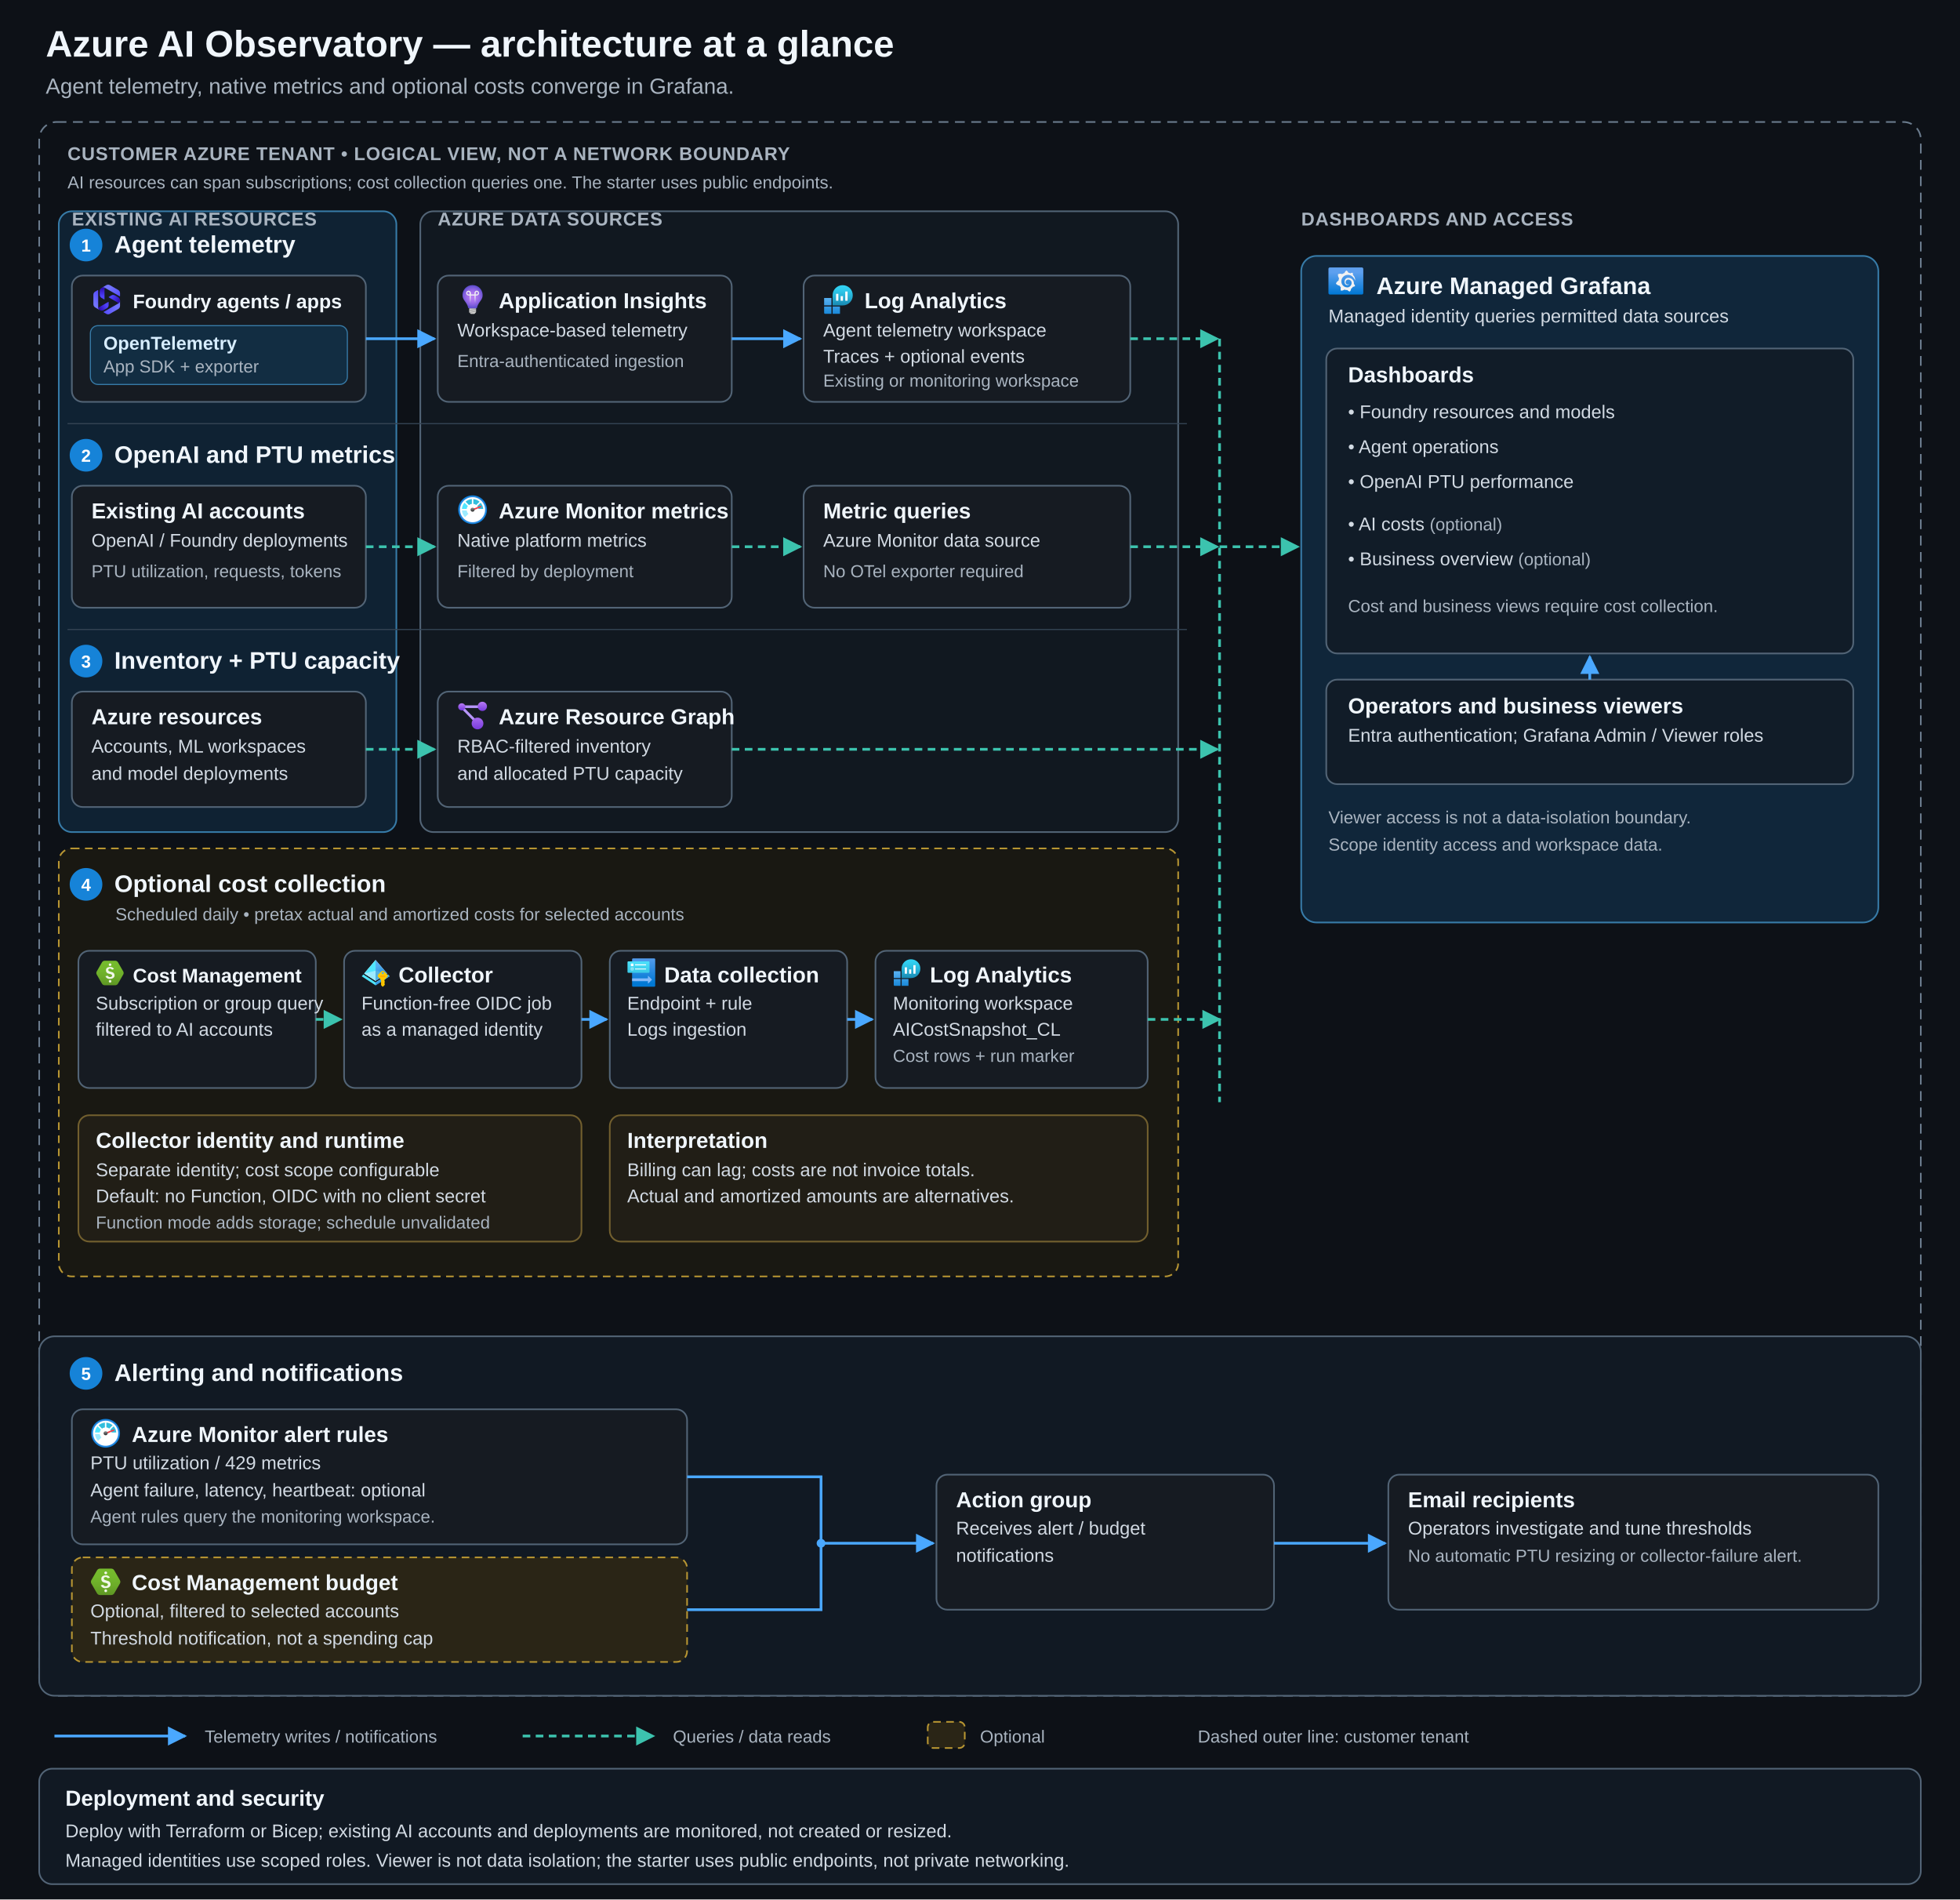
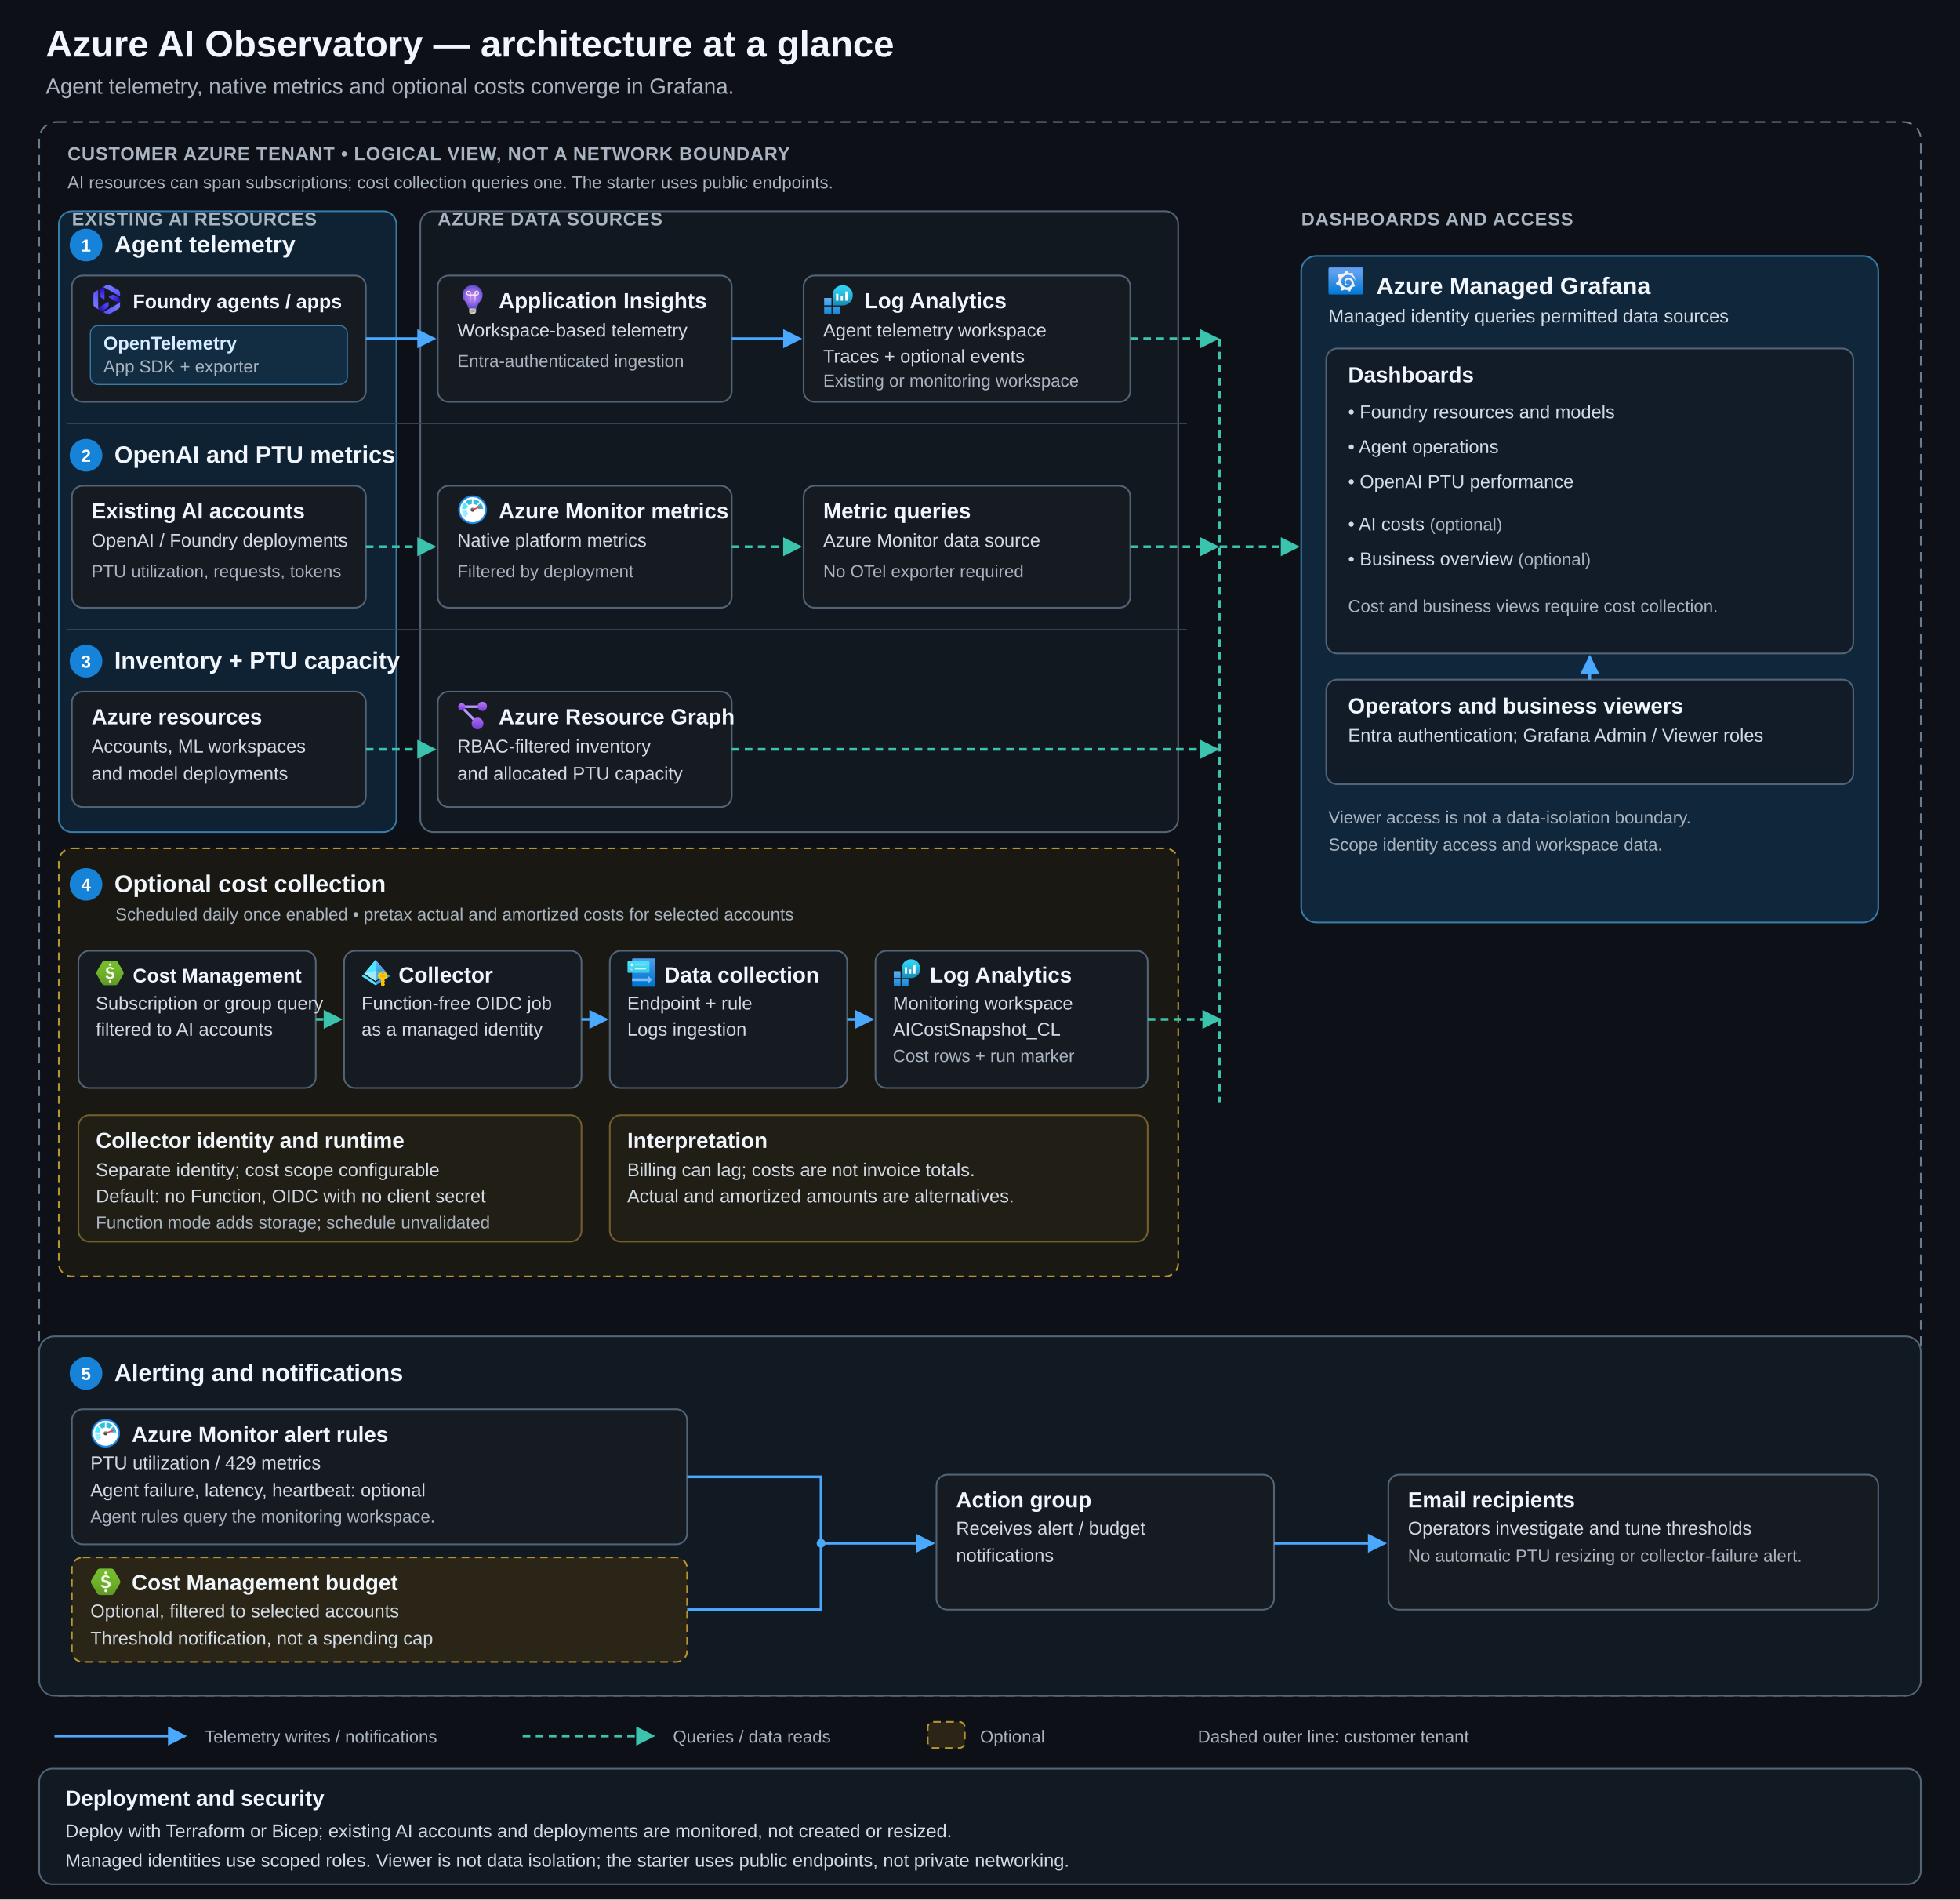
<svg xmlns="http://www.w3.org/2000/svg" width="1800" height="1744" viewBox="0 0 1800 1744" role="img" aria-labelledby="title description" style="max-width:100%;height:auto">
  <defs>
    <marker id="arrow" viewBox="0 0 10 10" refX="9" refY="5" markerWidth="7" markerHeight="7" orient="auto">
      <path d="M0 0L10 5L0 10z" fill="#4aa8ff" />
    </marker>
    <marker id="arrow-teal" viewBox="0 0 10 10" refX="9" refY="5" markerWidth="7" markerHeight="7" orient="auto">
      <path d="M0 0L10 5L0 10z" fill="#3cc3ae" />
    </marker>
    <style>
      text { font-family: "Segoe UI", Arial, sans-serif; fill: #f0f6fc; }
      .title { font-size: 34px; font-weight: 600; }
      .subtitle { font-size: 20px; fill: #a9b4c0; }
      .section { font-size: 22px; font-weight: 600; }
      .section-small { font-size: 17px; font-weight: 700; fill: #a9b4c0; letter-spacing: 0.6px; }
      .name { font-size: 20px; font-weight: 600; }
      .body { font-size: 17px; fill: #d2dae3; }
      .small { font-size: 16px; fill: #a9b4c0; }
      .label { font-size: 15px; font-weight: 600; fill: #a9b4c0; }
      .num { font-size: 16px; font-weight: 700; fill: #fff; text-anchor: middle; }
      .box { fill: #161b22; stroke: #526476; stroke-width: 1.5; }
      .source-group { fill: #0f2233; stroke: #377ba8; stroke-width: 1.5; }
      .data-group { fill: #111820; stroke: #526476; stroke-width: 1.5; }
      .optional { fill: #2a2516; stroke: #b79532; stroke-width: 1.5; stroke-dasharray: 7 5; }
      .flow { fill: none; stroke: #4aa8ff; stroke-width: 2.5; marker-end: url(#arrow); }
      .data { fill: none; stroke: #3cc3ae; stroke-width: 2.5; stroke-dasharray: 7 5; marker-end: url(#arrow-teal); }
      .bus { fill: none; stroke: #3cc3ae; stroke-width: 2.5; stroke-dasharray: 7 5; }
      .divider { stroke: #344454; stroke-width: 1; }
    </style>
  </defs>
  <rect width="1800" height="1744" fill="#0d1117" />
  <text x="42" y="52" class="title">Azure AI Observatory — architecture at a glance</text>
  <text x="42" y="86" class="subtitle">Agent telemetry, native metrics and optional costs converge in Grafana.</text>
  <rect x="36" y="112" width="1728" height="1445" rx="16" fill="#0d1117" stroke="#6b7c8e" stroke-width="1.5" stroke-dasharray="9 6" />
  <text x="62" y="147" class="section-small">CUSTOMER AZURE TENANT • LOGICAL VIEW, NOT A NETWORK BOUNDARY</text>
  <text x="62" y="173" class="small">AI resources can span subscriptions; cost collection queries one. The starter uses public endpoints.</text>
  <rect x="54" y="194" width="310" height="570" rx="12" class="source-group" />
  <rect x="386" y="194" width="696" height="570" rx="12" class="data-group" />
  <text x="66" y="207" class="section-small">EXISTING AI RESOURCES</text>
  <text x="402" y="207" class="section-small">AZURE DATA SOURCES</text>
  <text x="1195" y="207" class="section-small">DASHBOARDS AND ACCESS</text>
  <circle cx="79" cy="225" r="15" fill="#1683d8" />
  <text x="79" y="231" class="num">1</text>
  <text x="105" y="232" class="section">Agent telemetry</text>
  <rect x="66" y="253" width="270" height="116" rx="10" class="box" />
  <svg id="azure-icon-1-uuid-f9dbb74c-bb65-44f5-a0f2-185541c8f2e3" viewBox="0 0 18 18" x="84" y="261" width="28" height="28" aria-hidden="true">
    <defs>
      <linearGradient id="azure-icon-1-uuid-c41a1b5d-c3ee-4413-bef2-f5a072ba936e" x1="7.28" y1="272.84" x2=".39" y2="267.87" gradientTransform="translate(0 280) scale(1 -1)" gradientUnits="userSpaceOnUse">
        <stop offset="0" stop-color="#4f42fd" />
        <stop offset=".8" stop-color="#7274ff" />
      </linearGradient>
      <linearGradient id="azure-icon-1-uuid-7a8397bb-f82e-4b4e-8fb1-c49dc20eae52" x1="10.19" y1="268.41" x2="4.38" y2="265.16" gradientTransform="translate(0 280) scale(1 -1)" gradientUnits="userSpaceOnUse">
        <stop offset=".25" stop-color="#4f42fd" />
        <stop offset="1" stop-color="#2c08ac" />
      </linearGradient>
      <linearGradient id="azure-icon-1-uuid-364cb38b-25e6-4d45-a5f3-7f7567cf1947" x1="17.43" y1="267.02" x2="5.08" y2="264.98" gradientTransform="translate(0 280) scale(1 -1)" gradientUnits="userSpaceOnUse">
        <stop offset=".2" stop-color="#7274ff" />
        <stop offset="1" stop-color="#4f42fd" />
      </linearGradient>
      <linearGradient id="azure-icon-1-uuid-fb32e334-867d-4ede-bed1-56aecae762cb" x1="10.15" y1="273.41" x2="16.87" y2="269.71" gradientTransform="translate(0 280) scale(1 -1)" gradientUnits="userSpaceOnUse">
        <stop offset=".25" stop-color="#4f42fd" />
        <stop offset="1" stop-color="#2c08ac" />
      </linearGradient>
      <linearGradient id="azure-icon-1-uuid-257bedeb-cb4e-48ec-978d-667d943d4887" x1="17.68" y1="270.57" x2="8.68" y2="279.43" gradientTransform="translate(0 280) scale(1 -1)" gradientUnits="userSpaceOnUse">
        <stop offset="0" stop-color="#4f42fd" />
        <stop offset=".8" stop-color="#7274ff" />
      </linearGradient>
      <linearGradient id="azure-icon-1-uuid-d24b3f2b-55bd-4731-8d82-2ccb3a949da7" x1="6.64" y1="271.02" x2="6.64" y2="278.12" gradientTransform="translate(0 280) scale(1 -1)" gradientUnits="userSpaceOnUse">
        <stop offset=".25" stop-color="#4f42fd" />
        <stop offset="1" stop-color="#2c08ac" />
      </linearGradient>
    </defs>
    <path d="M5.02,15.31l-2.82-1.63c-.66-.38-1.06-1.08-1.06-1.83v-5.69c0-.76.4-1.46,1.06-1.83l1.53-.88c.1-.06.24.01.24.14v9.91c0,.37.1.73.28,1.04.18.32.45.59.78.78h0Z" fill="url(#azure-icon-1-uuid-c41a1b5d-c3ee-4413-bef2-f5a072ba936e)" />
    <path d="M10.14,10.59v1.76c0,.76-.4,1.46-1.06,1.83l-1.94,1.12c-.65.38-1.46.38-2.12,0-.33-.19-.59-.46-.78-.78-.18-.31-.28-.67-.28-1.04v-.42c0,.36.39.59.71.4l5.23-3.02c.1-.06.24.01.24.14Z" fill="url(#azure-icon-1-uuid-7a8397bb-f82e-4b4e-8fb1-c49dc20eae52)" />
    <path d="M16.86,9.53v3.26c0,.76-.4,1.46-1.06,1.83l-4.93,2.84c-.65.38-1.46.38-2.12,0l-1.53-.88c-.1-.06-.1-.21,0-.27l8.59-4.96c.32-.19.58-.45.76-.77.18-.32.28-.68.28-1.06Z" fill="url(#azure-icon-1-uuid-364cb38b-25e6-4d45-a5f3-7f7567cf1947)" />
    <path d="M10.22,7.46l1.53-.88c.65-.38,1.46-.38,2.12,0l1.94,1.12c.65.38,1.06,1.08,1.06,1.83,0,.38-.1.74-.28,1.06-.18.31-.44.58-.76.77l-.36.21c.31-.18.31-.63,0-.81l-5.23-3.02c-.1-.06-.1-.21,0-.27Z" fill="url(#azure-icon-1-uuid-fb32e334-867d-4ede-bed1-56aecae762cb)" />
    <path d="M5.94,2.16l2.82-1.63c.66-.38,1.46-.38,2.12,0l4.93,2.84c.65.38,1.06,1.08,1.06,1.83v1.76c0,.12-.13.2-.24.14L8.04,2.16c-.32-.18-.68-.28-1.05-.28-.37,0-.73.09-1.06.28h0Z" fill="url(#azure-icon-1-uuid-257bedeb-cb4e-48ec-978d-667d943d4887)" />
    <path d="M7.47,8.95l-1.53-.88c-.66-.38-1.06-1.08-1.06-1.83v-2.24c0-.76.4-1.46,1.06-1.83.33-.19.69-.28,1.06-.28s.72.09,1.04.28l.36.21c-.31-.18-.7.05-.7.41v6.04c0,.12-.13.2-.24.14h0Z" fill="url(#azure-icon-1-uuid-d24b3f2b-55bd-4731-8d82-2ccb3a949da7)" />
  </svg>
  <text x="122" y="283" class="name" style="font-size:18px">Foundry agents / apps</text>
  <rect x="83" y="299" width="236" height="54" rx="7" fill="#122d42" stroke="#377ba8" />
  <text x="95" y="321" class="body" style="font-weight:600;fill:#d7edff">OpenTelemetry</text>
  <text x="95" y="342" class="small">App SDK + exporter</text>
  <rect x="402" y="253" width="270" height="116" rx="10" class="box" />
  <svg id="azure-icon-2-b6f6d99e-f330-481d-836f-ea58cc42217f" viewBox="0 0 18 18" x="420" y="261" width="28" height="28" aria-hidden="true">
    <defs>
      <radialGradient id="azure-icon-2-a7a1c431-6c6d-4a8f-9a69-8da437e5b0c5" cx="9" cy="7.35" r="6.42" gradientUnits="userSpaceOnUse">
        <stop offset="0" stop-color="#b77af4" />
        <stop offset="0.21" stop-color="#b378f2" />
        <stop offset="0.43" stop-color="#a672ed" />
        <stop offset="0.65" stop-color="#9267e4" />
        <stop offset="0.88" stop-color="#7559d8" />
        <stop offset="1" stop-color="#624fd0" />
      </radialGradient>
      <linearGradient id="azure-icon-2-ec0c4f0d-5c8e-4882-96a1-89d61808eb49" x1="9.02" y1="3.91" x2="9.08" y2="11.49" gradientUnits="userSpaceOnUse">
        <stop offset="0" stop-color="#f2f2f2" />
        <stop offset="0.23" stop-color="#f1f1f2" stop-opacity="0.99" />
        <stop offset="0.37" stop-color="#ededf1" stop-opacity="0.95" />
        <stop offset="0.48" stop-color="#e7e5f0" stop-opacity="0.89" />
        <stop offset="0.58" stop-color="#dedbee" stop-opacity="0.81" />
        <stop offset="0.67" stop-color="#d3ceeb" stop-opacity="0.7" />
        <stop offset="0.76" stop-color="#c4bee8" stop-opacity="0.57" />
        <stop offset="0.84" stop-color="#b4abe5" stop-opacity="0.41" />
        <stop offset="0.92" stop-color="#a095e1" stop-opacity="0.22" />
        <stop offset="0.99" stop-color="#8b7ddc" stop-opacity="0.02" />
        <stop offset="1" stop-color="#897bdc" stop-opacity="0" />
      </linearGradient>
    </defs>
    <path d="M10.23,17.39l.81-.87V14.2H7v2.32l.81.87A.32.32,0,0,0,8,17.5h2A.32.32,0,0,0,10.23,17.39Z" fill="#cecece" />
    <path d="M9,.5A5.89,5.89,0,0,0,3.09,7.07c.27,2.47,2.62,3.62,3.29,6.75a.49.49,0,0,0,.47.38h4.3a.49.49,0,0,0,.47-.38c.67-3.13,3-4.28,3.29-6.75A5.89,5.89,0,0,0,9,.5ZM7,14.2" fill="url(#azure-icon-2-a7a1c431-6c6d-4a8f-9a69-8da437e5b0c5)" />
    <path d="M11.46,3.79a1.4,1.4,0,0,0-1.35,1.44V6H8V5.23A1.41,1.41,0,0,0,6.59,3.79,1.4,1.4,0,0,0,5.24,5.23,1.41,1.41,0,0,0,6.59,6.68h.64v6a.36.36,0,0,0,.72,0v-6h2.16v6a.36.36,0,1,0,.72,0v-6h.63a1.4,1.4,0,0,0,1.35-1.45A1.4,1.4,0,0,0,11.46,3.79ZM7.23,6H6.55a.74.74,0,0,1-.68-.77.74.74,0,0,1,.68-.77.74.74,0,0,1,.68.77Zm4.28,0h-.68V5.19a.68.68,0,1,1,1.35,0A.73.73,0,0,1,11.51,6Z" fill="url(#azure-icon-2-ec0c4f0d-5c8e-4882-96a1-89d61808eb49)" />
    <polygon points="6.96 15.8 11.04 15.01 11.04 14.56 6.96 15.36 6.96 15.8" fill="#999" />
    <polygon points="11.04 16.11 11.04 15.67 6.96 16.48 6.96 16.52 7.27 16.86 11.04 16.11" fill="#999" />
  </svg>
  <text x="458" y="283" class="name">Application Insights</text>
  <text x="420" y="309" class="body">Workspace-based telemetry</text>
  <text x="420" y="337" class="small">Entra-authenticated ingestion</text>
  <rect x="738" y="253" width="300" height="116" rx="10" class="box" />
  <svg id="azure-icon-3-b388e944-5509-49c9-84d7-f38bffa995b2" viewBox="0 0 18 18" x="756" y="261" width="28" height="28" aria-hidden="true">
    <defs>
      <linearGradient id="azure-icon-3-a997e203-1d7d-4cb9-b131-5dc44e029b46" x1="5.23" y1="17.45" x2="5.23" y2="8.09" gradientUnits="userSpaceOnUse">
        <stop offset="0" stop-color="#1988d9" />
        <stop offset="0.9" stop-color="#54aef0" />
      </linearGradient>
      <linearGradient id="azure-icon-3-e122e9d8-aee5-4f1a-a60e-b1eae355daa5" x1="11.5" y1="12.45" x2="11.5" y2="0.55" gradientUnits="userSpaceOnUse">
        <stop offset="0" stop-color="#198ab3" />
        <stop offset="0.01" stop-color="#198bb4" />
        <stop offset="0.44" stop-color="#27b2d7" />
        <stop offset="0.79" stop-color="#2fcbed" />
        <stop offset="1" stop-color="#32d4f5" />
      </linearGradient>
    </defs>
    <path d="M5.59,13.13H9.91v4.32H5.59ZM1.15,17.45H4.87V13.13H.55v3.72A.6.6,0,0,0,1.15,17.45Zm-.6-5H4.87V8.09H.55Z" fill="url(#azure-icon-3-a997e203-1d7d-4cb9-b131-5dc44e029b46)" />
    <path d="M11.5.55a5.89,5.89,0,0,1,5.95,6,5.89,5.89,0,0,1-5.95,5.95H5.55V6.5A5.89,5.89,0,0,1,11.5.55Z" fill-rule="evenodd" fill="url(#azure-icon-3-e122e9d8-aee5-4f1a-a60e-b1eae355daa5)" />
    <rect x="7.59" y="5.65" width="1.36" height="4.08" fill="#fff" />
    <rect x="10.31" y="7.01" width="1.36" height="2.72" fill="#fff" />
    <rect x="13.03" y="4.29" width="1.36" height="5.44" fill="#fff" />
  </svg>
  <text x="794" y="283" class="name">Log Analytics</text>
  <text x="756" y="309" class="body">Agent telemetry workspace</text>
  <text x="756" y="333" class="body">Traces + optional events</text>
  <text x="756" y="355" class="small">Existing or monitoring workspace</text>
  <path d="M336 311H399" class="flow" />
  <path d="M672 311H735" class="flow" />
  <path d="M1038 311H1118" class="data" />
  <line x1="62" y1="389" x2="1090" y2="389" class="divider" />
  <circle cx="79" cy="418" r="15" fill="#1683d8" />
  <text x="79" y="424" class="num">2</text>
  <text x="105" y="425" class="section">OpenAI and PTU metrics</text>
  <rect x="66" y="446" width="270" height="112" rx="10" class="box" />
  <text x="84" y="476" class="name">Existing AI accounts</text>
  <text x="84" y="502" class="body">OpenAI / Foundry deployments</text>
  <text x="84" y="530" class="small">PTU utilization, requests, tokens</text>
  <rect x="402" y="446" width="270" height="112" rx="10" class="box" />
  <svg id="azure-icon-4-e4e764cd-2e73-472f-b88a-bf8bfc2c2994" viewBox="0 0 18 18" x="420" y="454" width="28" height="28" aria-hidden="true">
    <defs>
      <radialGradient id="azure-icon-4-ac8b32da-30ca-4b92-8d0f-8d2d5ef278a0" cx="5.72" cy="7.45" r="8.42" gradientTransform="translate(3.23 1.51) scale(1.01 1.01)" gradientUnits="userSpaceOnUse">
        <stop offset="0.18" stop-color="#5ea0ef" />
        <stop offset="0.56" stop-color="#5c9fee" />
        <stop offset="0.69" stop-color="#559ced" />
        <stop offset="0.78" stop-color="#4a97e9" />
        <stop offset="0.86" stop-color="#3990e4" />
        <stop offset="0.93" stop-color="#2387de" />
        <stop offset="0.99" stop-color="#087bd6" />
        <stop offset="1" stop-color="#0078d4" />
      </radialGradient>
      <radialGradient id="azure-icon-4-a9954820-cb38-4943-9842-f0a568d2b015" cx="28.18" cy="202.29" r="2.7" gradientTransform="translate(-17.77 -185.01) scale(0.95)" gradientUnits="userSpaceOnUse">
        <stop offset="0.19" stop-color="#8c8e90" />
        <stop offset="0.35" stop-color="#848688" />
        <stop offset="0.6" stop-color="#6e7071" />
        <stop offset="0.91" stop-color="#4a4b4c" />
        <stop offset="1" stop-color="#3e3f3f" />
      </radialGradient>
    </defs>
    <ellipse cx="9" cy="9" rx="8.5" ry="8.47" fill="url(#azure-icon-4-ac8b32da-30ca-4b92-8d0f-8d2d5ef278a0)" />
    <ellipse cx="9" cy="9" rx="7.4" ry="7.37" fill="#fff" />
    <path d="M2.72,9.44a6.24,6.24,0,0,0,1.82,4l2-2a3.53,3.53,0,0,1-1-2Z" fill="#9cebff" />
    <path d="M13.13,4.27A6.25,6.25,0,0,0,9.44,2.74V5.53a3.41,3.41,0,0,1,1.71.7Z" fill="#32bedd" />
    <path d="M4.87,4.27l2,2a3.41,3.41,0,0,1,1.71-.7V2.74A6.25,6.25,0,0,0,4.87,4.27Z" fill="#32bedd" />
    <path d="M11.78,6.85a3.6,3.6,0,0,1,.71,1.71h2.79a6.16,6.16,0,0,0-1.53-3.67Z" fill="#32bedd" />
    <path d="M6.22,6.85l-2-2A6.16,6.16,0,0,0,2.72,8.56H5.51A3.6,3.6,0,0,1,6.22,6.85Z" fill="#50e6ff" />
    <path d="M14.14,7a.45.45,0,0,0-.57-.25L9.45,8.41l.32.81,4.12-1.63A.44.44,0,0,0,14.14,7Z" fill="#f04049" />
    <ellipse cx="9" cy="9" rx="1.2" ry="1.2" fill="url(#azure-icon-4-a9954820-cb38-4943-9842-f0a568d2b015)" />
  </svg>
  <text x="458" y="476" class="name">Azure Monitor metrics</text>
  <text x="420" y="502" class="body">Native platform metrics</text>
  <text x="420" y="530" class="small">Filtered by deployment</text>
  <rect x="738" y="446" width="300" height="112" rx="10" class="box" />
  <text x="756" y="476" class="name">Metric queries</text>
  <text x="756" y="502" class="body">Azure Monitor data source</text>
  <text x="756" y="530" class="small">No OTel exporter required</text>
  <path d="M336 502H399" class="data" />
  <path d="M672 502H735" class="data" />
  <path d="M1038 502H1118" class="data" />
  <line x1="62" y1="578" x2="1090" y2="578" class="divider" />
  <circle cx="79" cy="607" r="15" fill="#1683d8" />
  <text x="79" y="613" class="num">3</text>
  <text x="105" y="614" class="section">Inventory + PTU capacity</text>
  <rect x="66" y="635" width="270" height="106" rx="10" class="box" />
  <text x="84" y="665" class="name">Azure resources</text>
  <text x="84" y="691" class="body">Accounts, ML workspaces</text>
  <text x="84" y="716" class="body">and model deployments</text>
  <rect x="402" y="635" width="270" height="106" rx="10" class="box" />
  <svg id="azure-icon-5-a5043521-e54b-4e71-96d7-f0f67d7a7413" viewBox="0 0 18 18" x="420" y="643" width="28" height="28" aria-hidden="true">
    <defs>
      <linearGradient id="azure-icon-5-aaf70b12-8383-43d3-8674-d08878f903d1" x1="2.63" y1="5.99" x2="2.63" y2="1.75" gradientUnits="userSpaceOnUse">
        <stop offset="0" stop-color="#773adc" />
        <stop offset="1" stop-color="#b77af4" />
      </linearGradient>
      <linearGradient id="azure-icon-5-ac810344-4e2d-4dad-99ba-9567b44e7523" x1="14.76" y1="6.31" x2="14.76" y2="0.85" gradientUnits="userSpaceOnUse">
        <stop offset="0" stop-color="#773adc" />
        <stop offset="1" stop-color="#b77af4" />
      </linearGradient>
      <linearGradient id="azure-icon-5-b4b36432-ae36-466e-9abd-a30eb14585d3" x1="11.92" y1="17.27" x2="11.92" y2="7.71" gradientUnits="userSpaceOnUse">
        <stop offset="0" stop-color="#773adc" />
        <stop offset="1" stop-color="#b77af4" />
      </linearGradient>
    </defs>
    <path d="M11.56,14.24,1.79,4.35A.77.77,0,0,1,2.34,3H14.76V4.58H4.19l8.47,8.58Z" fill="#b796f9" />
    <ellipse cx="2.63" cy="3.87" rx="2.13" ry="2.12" fill="url(#azure-icon-5-aaf70b12-8383-43d3-8674-d08878f903d1)" />
    <ellipse cx="14.76" cy="3.58" rx="2.74" ry="2.73" fill="url(#azure-icon-5-ac810344-4e2d-4dad-99ba-9567b44e7523)" />
    <ellipse cx="11.92" cy="13.69" rx="3.47" ry="3.46" fill="url(#azure-icon-5-b4b36432-ae36-466e-9abd-a30eb14585d3)" />
  </svg>
  <text x="458" y="665" class="name">Azure Resource Graph</text>
  <text x="420" y="691" class="body">RBAC-filtered inventory</text>
  <text x="420" y="716" class="body">and allocated PTU capacity</text>
  <path d="M336 688H399" class="data" />
  <path d="M672 688H1118" class="data" />
  <path d="M1120 311V1012" class="bus" />
  <path d="M1120 502H1192" class="data" />
  <rect x="1195" y="235" width="530" height="612" rx="14" fill="#10263a" stroke="#377ba8" stroke-width="1.5" />
  <svg viewBox="0 0 18 18" x="1220" y="242" width="32" height="32" aria-hidden="true">
    <defs>
      <linearGradient id="azure-icon-6-a4ccd0c3-fde6-4875-800b-333de0a25cb9" x1="9" y1="2" x2="9" y2="16" gradientUnits="userSpaceOnUse">
        <stop offset="0.18" stop-color="#5ea0ef" />
        <stop offset="1" stop-color="#0078d4" />
      </linearGradient>
    </defs>
    <g id="azure-icon-6-e0962381-da5c-47a2-ae4c-adf850116f2b">
      <g>
        <rect y="2" width="18" height="14" rx="0.76" fill="url(#azure-icon-6-a4ccd0c3-fde6-4875-800b-333de0a25cb9)" />
        <path d="M8.318,4.81s-.004.016-.009.043a3.97,3.97,0,0,0-1.213.573A2.829,2.829,0,0,0,4.934,5.5a3.092,3.092,0,0,0,.559,2.097A5.249,5.249,0,0,0,5.218,8.789a2.797,2.797,0,0,0-1.354,1.573,2.979,2.979,0,0,0,1.888,1.065l.003-.002a4.409,4.409,0,0,0,.668.903,2.348,2.348,0,0,0,.045,1.665,2.708,2.708,0,0,0,1.742-.531,4.385,4.385,0,0,0,1.587.223,1.952,1.952,0,0,0,1.262.746,2.011,2.011,0,0,0,.605-1.33h0l-.001-.027h0l-.002-.028a3.514,3.514,0,0,0,.984-1.041,1.6,1.6,0,0,0,1.103-.401,1.682,1.682,0,0,0-.572-1.065h0l-.016-.011h0l-.014-.009a2.808,2.808,0,0,0-2.852-3.153c-2.835-.103-2.531,4.888.284,3.512.173-.416-.484.024-.662-.069A1.168,1.168,0,0,1,8.834,9.58a1.47,1.47,0,0,1,2.255-1.1c1.883,1.053.537,3.992-1.429,3.827.014,0-.002,0-.002-.001a3.067,3.067,0,0,1-2.99-3.049A3.306,3.306,0,0,1,9.867,5.844C11.784,5.662,13.24,7.22,13.785,8.831a3.441,3.441,0,0,0-1.134-2.95,1.581,1.581,0,0,0-.186-1.134,1.68,1.68,0,0,0-1.094.281,4.253,4.253,0,0,0-1.095-.304A2.033,2.033,0,0,0,9.29,3.57a2.157,2.157,0,0,0-.972,1.24" fill="#f2f2f2" />
      </g>
    </g>
  </svg>
  <text x="1264" y="270" class="section">Azure Managed Grafana</text>
  <text x="1220" y="296" class="body">Managed identity queries permitted data sources</text>
  <rect x="1218" y="320" width="484" height="280" rx="10" fill="#111c28" stroke="#526476" stroke-width="1.5" />
  <text x="1238" y="351" class="name">Dashboards</text>
  <text x="1238" y="384" class="body">• Foundry resources and models</text>
  <text x="1238" y="416" class="body">• Agent operations</text>
  <text x="1238" y="448" class="body">• OpenAI PTU performance</text>
  <text x="1238" y="487" class="body">• AI costs <tspan class="small">(optional)</tspan>
  </text>
  <text x="1238" y="519" class="body">• Business overview <tspan class="small">(optional)</tspan>
  </text>
  <text x="1238" y="562" class="small">Cost and business views require cost collection.</text>
  <rect x="1218" y="624" width="484" height="96" rx="10" fill="#111c28" stroke="#526476" stroke-width="1.5" />
  <path d="M1460 624V603" class="flow" />
  <text x="1238" y="655" class="name">Operators and business viewers</text>
  <text x="1238" y="681" class="body">Entra authentication; Grafana Admin / Viewer roles</text>
  <text x="1220" y="756" class="small">Viewer access is not a data-isolation boundary.</text>
  <text x="1220" y="781" class="small">Scope identity access and workspace data.</text>
  <rect x="54" y="779" width="1028" height="393" rx="12" fill="#191812" stroke="#b79532" stroke-width="1.5" stroke-dasharray="7 5" />
  <circle cx="79" cy="812" r="15" fill="#1683d8" />
  <text x="79" y="818" class="num">4</text>
  <text x="105" y="819" class="section">Optional cost collection</text>
-   <text x="106" y="845" class="small">Scheduled daily • pretax actual and amortized costs for selected accounts</text>
+   <text x="106" y="845" class="small">Scheduled daily once enabled • pretax actual and amortized costs for selected accounts</text>
  <rect x="72" y="873" width="218" height="126" rx="10" class="box" />
  <svg id="azure-icon-7-e00fef30-156c-4930-8b65-3a593543aa1d" viewBox="0 0 18 18" x="88" y="880" width="26" height="26" aria-hidden="true">
    <defs>
      <linearGradient id="azure-icon-7-a45ba9b5-2e08-4c39-8916-0bab184f06e9" x1="9" y1="1.48" x2="9" y2="17.07" gradientUnits="userSpaceOnUse">
        <stop offset="0" stop-color="#76bc2d" />
        <stop offset="0.32" stop-color="#73b82c" />
        <stop offset="0.65" stop-color="#6cab29" />
        <stop offset="0.99" stop-color="#5e9724" />
        <stop offset="1" stop-color="#5e9624" />
      </linearGradient>
      <linearGradient id="azure-icon-7-e74e2f36-f70f-4351-9609-a084522a8ba7" x1="6.13" y1="9.28" x2="11.87" y2="9.28" gradientUnits="userSpaceOnUse">
        <stop offset="0" stop-color="#fff" />
        <stop offset="1" stop-color="#fff" />
      </linearGradient>
    </defs>
    <path d="M12.35,1.48H5.65a2,2,0,0,0-1.73,1L.58,8.28a2,2,0,0,0,0,2l3.34,5.79a2,2,0,0,0,1.73,1h6.7a2,2,0,0,0,1.73-1l3.34-5.79a2,2,0,0,0,0-2l-3.34-5.8A2,2,0,0,0,12.35,1.48Z" fill="url(#azure-icon-7-a45ba9b5-2e08-4c39-8916-0bab184f06e9)" />
    <path d="M9.07,4.81A.82.82,0,0,1,8.25,4,.82.82,0,0,1,9.89,4,.82.82,0,0,1,9.07,4.81Zm-.82,9.75a.82.82,0,1,0,1.64,0,.82.82,0,0,0-1.64,0Zm.84-2.7A1.5,1.5,0,0,1,7.58,11l-1.45.28A2.68,2.68,0,0,0,9,13c1.69,0,2.91-.89,2.91-2.13a2.07,2.07,0,0,0-1.12-2A13,13,0,0,0,9,8.33c-.67-.16-1.1-.53-1.1-1A1,1,0,0,1,9,6.46a1.4,1.4,0,0,1,1.29.69l1.25-.4A2.56,2.56,0,0,0,9,5.45c-1.18,0-2.55.52-2.55,2,0,1.81,1.11,2.17,2.69,2.48.37.07,1.23.32,1.23,1C10.33,11.31,10,11.86,9.09,11.86Z" opacity="0.9" fill="url(#azure-icon-7-e74e2f36-f70f-4351-9609-a084522a8ba7)" />
  </svg>
  <text x="122" y="902" class="name" style="font-size:18px">Cost Management</text>
  <text x="88" y="927" class="body">Subscription or group query</text>
  <text x="88" y="951" class="body">filtered to AI accounts</text>
  <rect x="316" y="873" width="218" height="126" rx="10" class="box" />
  <svg id="azure-icon-13-f807cdde-18f2-4574-ba14-f0b1eef94a4a" viewBox="0 0 18 18" x="332" y="880" width="26" height="26" aria-hidden="true">
    <defs>
      <linearGradient id="azure-icon-13-bb67b154-af8f-4a53-a9ce-aa046b9398e9" x1="13.18" y1="13.01" x2="8.63" y2="4.38" gradientUnits="userSpaceOnUse">
        <stop offset="0" stop-color="#1988d9" />
        <stop offset="0.9" stop-color="#54aef0" />
      </linearGradient>
      <linearGradient id="azure-icon-13-a47d7138-084a-471d-8d63-744e75b9e8a3" x1="11.22" y1="10.5" x2="14.37" y2="15.93" gradientUnits="userSpaceOnUse">
        <stop offset="0.1" stop-color="#54aef0" />
        <stop offset="0.29" stop-color="#4fabee" />
        <stop offset="0.51" stop-color="#41a2e9" />
        <stop offset="0.74" stop-color="#2a93e0" />
        <stop offset="0.88" stop-color="#1988d9" />
      </linearGradient>
    </defs>
    <g>
      <polygon points="1.15 10.22 8.93 15.27 16.85 10.21 17.85 11.36 8.93 17.11 0.15 11.37 1.15 10.22" fill="#50e6ff" />
      <polygon points="1.73 9.58 8.93 1 16.28 9.59 8.93 14.23 1.73 9.58" fill="#fff" />
      <polygon points="8.93 1 8.93 14.23 1.73 9.58 8.93 1" fill="#50e6ff" />
      <polygon points="8.93 1 8.93 14.23 16.28 9.59 8.93 1" fill="url(#azure-icon-13-bb67b154-af8f-4a53-a9ce-aa046b9398e9)" />
      <polygon points="8.93 7.83 16.28 9.59 8.93 14.23 8.93 7.83" fill="#53b1e0" />
      <polygon points="8.93 14.23 1.73 9.58 8.93 7.83 8.93 14.23" fill="#9cebff" />
      <polygon points="8.93 17.11 17.85 11.36 16.85 10.21 8.93 15.27 8.93 17.11" fill="url(#azure-icon-13-a47d7138-084a-471d-8d63-744e75b9e8a3)" />
      <g>
        <path d="M16.32,11.88a1.16,1.16,0,0,0,0-1.65h0l-2-2a1.16,1.16,0,0,0-1.64,0h0l-2,2a1.18,1.18,0,0,0,0,1.65l1.67,1.67a.32.32,0,0,1,.09.23v3.1a.36.36,0,0,0,.12.28l.76.76a.25.25,0,0,0,.37,0l.73-.73h0l.44-.44a.15.15,0,0,0,0-.21l-.31-.31a.16.16,0,0,1,0-.24l.31-.31a.16.16,0,0,0,0-.22l-.31-.31a.15.15,0,0,1,0-.23l.31-.32a.15.15,0,0,0,0-.21l-.44-.44v-.16ZM13.5,8.71a.66.66,0,1,1-.66.66.66.66,0,0,1,.66-.66Z" fill="#ffca00" />
        <path d="M13,17h0a.14.14,0,0,0,.24-.11V14.33a.16.16,0,0,0-.06-.13h0a.14.14,0,0,0-.22.13v2.51A.15.15,0,0,0,13,17Z" fill="#ff9300" opacity="0.75" />
        <rect x="11.9" y="10.9" width="3.29" height="0.39" rx="0.18" fill="#ff9300" opacity="0.75" />
        <rect x="11.9" y="11.53" width="3.29" height="0.39" rx="0.18" fill="#ff9300" opacity="0.75" />
      </g>
    </g>
  </svg>
  <text x="366" y="902" class="name">Collector</text>
  <text x="332" y="927" class="body">Function-free OIDC job</text>
  <text x="332" y="951" class="body">as a managed identity</text>
  <rect x="560" y="873" width="218" height="126" rx="10" class="box" />
  <svg viewBox="0 0 18 18" x="576" y="880" width="26" height="26" aria-hidden="true">
    <defs>
      <linearGradient id="azure-icon-9-bbff16ce-7aad-4b86-8bb2-89788b5b99a6" x1="10.463" y1="15.888" x2="10.463" y2="-2.112" gradientUnits="userSpaceOnUse">
        <stop offset="0" stop-color="#0078d4" />
        <stop offset="1" stop-color="#5ea0ef" />
      </linearGradient>
      <linearGradient id="azure-icon-9-b0f3e3a3-1263-4ba0-98ae-dae6e73e6321" x1="7.179" y1="0.537" x2="7.179" y2="12.51" gradientUnits="userSpaceOnUse">
        <stop offset="0" stop-color="#50e6ff" />
        <stop offset="1" stop-color="#32bedd" />
      </linearGradient>
    </defs>
    <rect x="3.113" width="14.7" height="18" rx="0.6" fill="url(#azure-icon-9-bbff16ce-7aad-4b86-8bb2-89788b5b99a6)" />
    <rect x="0.187" y="1.867" width="13.985" height="7.291" rx="0.541" fill="url(#azure-icon-9-b0f3e3a3-1263-4ba0-98ae-dae6e73e6321)" />
    <path d="M11.887,4.423H5.069a.122.122,0,0,1-.124-.12V3.9a.123.123,0,0,1,.123-.123h6.818a.124.124,0,0,1,.124.123v.4a.122.122,0,0,1-.122.123Zm-7.9.291V3.488a.212.212,0,0,0-.212-.212H2.547a.212.212,0,0,0-.212.211h0V4.714a.211.211,0,0,0,.211.211H3.773a.211.211,0,0,0,.212-.211Z" fill="#fff" />
    <path d="M11.886,7.023H5.069A.124.124,0,0,1,4.945,6.9h0V6.494a.124.124,0,0,1,.124-.124h6.816a.125.125,0,0,1,.124.124v.4a.125.125,0,0,1-.123.125ZM3.68,6.194H2.657v1.02H3.68V6.194m.107-.321A.216.216,0,0,1,4,6.087V7.32a.214.214,0,0,1-.214.213H2.55a.213.213,0,0,1-.213-.213V6.083A.213.213,0,0,1,2.55,5.87Z" fill="#fff" opacity="0.8" />
    <path d="M13.382,11.108a.121.121,0,0,0-.084-.035.118.118,0,0,0-.117.119v1.365h0v.122H3.113v1.773H13.181v1.385a.118.118,0,0,0,.2.084L15.705,13.6l0,0a.117.117,0,0,0,0-.166Z" fill="#83b9f9" />​
</svg>
  <text x="610" y="902" class="name">Data collection</text>
  <text x="576" y="927" class="body">Endpoint + rule</text>
  <text x="576" y="951" class="body">Logs ingestion</text>
  <rect x="804" y="873" width="250" height="126" rx="10" class="box" />
  <svg id="azure-icon-10-b388e944-5509-49c9-84d7-f38bffa995b2" viewBox="0 0 18 18" x="820" y="880" width="26" height="26" aria-hidden="true">
    <defs>
      <linearGradient id="azure-icon-10-a997e203-1d7d-4cb9-b131-5dc44e029b46" x1="5.23" y1="17.45" x2="5.23" y2="8.09" gradientUnits="userSpaceOnUse">
        <stop offset="0" stop-color="#1988d9" />
        <stop offset="0.9" stop-color="#54aef0" />
      </linearGradient>
      <linearGradient id="azure-icon-10-e122e9d8-aee5-4f1a-a60e-b1eae355daa5" x1="11.5" y1="12.45" x2="11.5" y2="0.55" gradientUnits="userSpaceOnUse">
        <stop offset="0" stop-color="#198ab3" />
        <stop offset="0.01" stop-color="#198bb4" />
        <stop offset="0.44" stop-color="#27b2d7" />
        <stop offset="0.79" stop-color="#2fcbed" />
        <stop offset="1" stop-color="#32d4f5" />
      </linearGradient>
    </defs>
    <path d="M5.59,13.13H9.91v4.32H5.59ZM1.15,17.45H4.87V13.13H.55v3.72A.6.6,0,0,0,1.15,17.45Zm-.6-5H4.87V8.09H.55Z" fill="url(#azure-icon-10-a997e203-1d7d-4cb9-b131-5dc44e029b46)" />
    <path d="M11.5.55a5.89,5.89,0,0,1,5.95,6,5.89,5.89,0,0,1-5.95,5.95H5.55V6.5A5.89,5.89,0,0,1,11.5.55Z" fill-rule="evenodd" fill="url(#azure-icon-10-e122e9d8-aee5-4f1a-a60e-b1eae355daa5)" />
    <rect x="7.59" y="5.65" width="1.36" height="4.08" fill="#fff" />
    <rect x="10.31" y="7.01" width="1.36" height="2.72" fill="#fff" />
    <rect x="13.03" y="4.29" width="1.36" height="5.44" fill="#fff" />
  </svg>
  <text x="854" y="902" class="name">Log Analytics</text>
  <text x="820" y="927" class="body">Monitoring workspace</text>
  <text x="820" y="951" class="body">AICostSnapshot_CL</text>
  <text x="820" y="975" class="small">Cost rows + run marker</text>
  <path d="M290 936H313" class="data" />
  <path d="M534 936H557" class="flow" />
  <path d="M778 936H801" class="flow" />
  <path d="M1054 936H1120" class="data" />
  <rect x="72" y="1024" width="462" height="116" rx="10" fill="#211e16" stroke="#725f2e" stroke-width="1.5" />
  <text x="88" y="1054" class="name">Collector identity and runtime</text>
  <text x="88" y="1080" class="body">Separate identity; cost scope configurable</text>
  <text x="88" y="1104" class="body">Default: no Function, OIDC with no client secret</text>
  <text x="88" y="1128" class="small">Function mode adds storage; schedule unvalidated</text>
  <rect x="560" y="1024" width="494" height="116" rx="10" fill="#211e16" stroke="#725f2e" stroke-width="1.5" />
  <text x="576" y="1054" class="name">Interpretation</text>
  <text x="576" y="1080" class="body">Billing can lag; costs are not invoice totals.</text>
  <text x="576" y="1104" class="body">Actual and amortized amounts are alternatives.</text>
  <rect x="36" y="1227" width="1728" height="330" rx="14" fill="#111923" stroke="#526476" stroke-width="1.5" />
  <circle cx="79" cy="1261" r="15" fill="#1683d8" />
  <text x="79" y="1267" class="num">5</text>
  <text x="105" y="1268" class="section">Alerting and notifications</text>
  <rect x="66" y="1294" width="565" height="124" rx="10" class="box" />
  <svg id="azure-icon-11-e4e764cd-2e73-472f-b88a-bf8bfc2c2994" viewBox="0 0 18 18" x="83" y="1302" width="28" height="28" aria-hidden="true">
    <defs>
      <radialGradient id="azure-icon-11-ac8b32da-30ca-4b92-8d0f-8d2d5ef278a0" cx="5.72" cy="7.45" r="8.42" gradientTransform="translate(3.23 1.51) scale(1.01 1.01)" gradientUnits="userSpaceOnUse">
        <stop offset="0.18" stop-color="#5ea0ef" />
        <stop offset="0.56" stop-color="#5c9fee" />
        <stop offset="0.69" stop-color="#559ced" />
        <stop offset="0.78" stop-color="#4a97e9" />
        <stop offset="0.86" stop-color="#3990e4" />
        <stop offset="0.93" stop-color="#2387de" />
        <stop offset="0.99" stop-color="#087bd6" />
        <stop offset="1" stop-color="#0078d4" />
      </radialGradient>
      <radialGradient id="azure-icon-11-a9954820-cb38-4943-9842-f0a568d2b015" cx="28.18" cy="202.29" r="2.7" gradientTransform="translate(-17.77 -185.01) scale(0.95)" gradientUnits="userSpaceOnUse">
        <stop offset="0.19" stop-color="#8c8e90" />
        <stop offset="0.35" stop-color="#848688" />
        <stop offset="0.6" stop-color="#6e7071" />
        <stop offset="0.91" stop-color="#4a4b4c" />
        <stop offset="1" stop-color="#3e3f3f" />
      </radialGradient>
    </defs>
    <ellipse cx="9" cy="9" rx="8.5" ry="8.47" fill="url(#azure-icon-11-ac8b32da-30ca-4b92-8d0f-8d2d5ef278a0)" />
    <ellipse cx="9" cy="9" rx="7.4" ry="7.37" fill="#fff" />
    <path d="M2.72,9.44a6.24,6.24,0,0,0,1.82,4l2-2a3.53,3.53,0,0,1-1-2Z" fill="#9cebff" />
    <path d="M13.13,4.27A6.25,6.25,0,0,0,9.44,2.74V5.53a3.41,3.41,0,0,1,1.71.7Z" fill="#32bedd" />
    <path d="M4.87,4.27l2,2a3.41,3.41,0,0,1,1.71-.7V2.74A6.25,6.25,0,0,0,4.87,4.27Z" fill="#32bedd" />
    <path d="M11.78,6.85a3.6,3.6,0,0,1,.71,1.71h2.79a6.16,6.16,0,0,0-1.53-3.67Z" fill="#32bedd" />
    <path d="M6.22,6.85l-2-2A6.16,6.16,0,0,0,2.72,8.56H5.51A3.6,3.6,0,0,1,6.22,6.85Z" fill="#50e6ff" />
    <path d="M14.14,7a.45.45,0,0,0-.57-.25L9.45,8.41l.32.81,4.12-1.63A.44.44,0,0,0,14.14,7Z" fill="#f04049" />
    <ellipse cx="9" cy="9" rx="1.2" ry="1.2" fill="url(#azure-icon-11-a9954820-cb38-4943-9842-f0a568d2b015)" />
  </svg>
  <text x="121" y="1324" class="name">Azure Monitor alert rules</text>
  <text x="83" y="1349" class="body">PTU utilization / 429 metrics</text>
  <text x="83" y="1374" class="body">Agent failure, latency, heartbeat: optional</text>
  <text x="83" y="1398" class="small">Agent rules query the monitoring workspace.</text>
  <rect x="66" y="1430" width="565" height="96" rx="10" class="optional" />
  <g transform="translate(-445 136)">
    <svg id="azure-icon-12-e00fef30-156c-4930-8b65-3a593543aa1d" viewBox="0 0 18 18" x="528" y="1302" width="28" height="28" aria-hidden="true">
      <defs>
        <linearGradient id="azure-icon-12-a45ba9b5-2e08-4c39-8916-0bab184f06e9" x1="9" y1="1.48" x2="9" y2="17.07" gradientUnits="userSpaceOnUse">
          <stop offset="0" stop-color="#76bc2d" />
          <stop offset="0.32" stop-color="#73b82c" />
          <stop offset="0.65" stop-color="#6cab29" />
          <stop offset="0.99" stop-color="#5e9724" />
          <stop offset="1" stop-color="#5e9624" />
        </linearGradient>
        <linearGradient id="azure-icon-12-e74e2f36-f70f-4351-9609-a084522a8ba7" x1="6.13" y1="9.28" x2="11.87" y2="9.28" gradientUnits="userSpaceOnUse">
          <stop offset="0" stop-color="#fff" />
          <stop offset="1" stop-color="#fff" />
        </linearGradient>
      </defs>
      <path d="M12.35,1.48H5.65a2,2,0,0,0-1.73,1L.58,8.28a2,2,0,0,0,0,2l3.34,5.79a2,2,0,0,0,1.73,1h6.7a2,2,0,0,0,1.73-1l3.34-5.79a2,2,0,0,0,0-2l-3.34-5.8A2,2,0,0,0,12.35,1.48Z" fill="url(#azure-icon-12-a45ba9b5-2e08-4c39-8916-0bab184f06e9)" />
      <path d="M9.07,4.81A.82.82,0,0,1,8.25,4,.82.82,0,0,1,9.89,4,.82.82,0,0,1,9.07,4.81Zm-.82,9.75a.82.82,0,1,0,1.64,0,.82.82,0,0,0-1.64,0Zm.84-2.7A1.5,1.5,0,0,1,7.58,11l-1.45.28A2.68,2.68,0,0,0,9,13c1.69,0,2.91-.89,2.91-2.13a2.07,2.07,0,0,0-1.12-2A13,13,0,0,0,9,8.33c-.67-.16-1.1-.53-1.1-1A1,1,0,0,1,9,6.46a1.4,1.4,0,0,1,1.29.69l1.25-.4A2.56,2.56,0,0,0,9,5.45c-1.18,0-2.55.52-2.55,2,0,1.81,1.11,2.17,2.69,2.48.37.07,1.23.32,1.23,1C10.33,11.31,10,11.86,9.09,11.86Z" opacity="0.9" fill="url(#azure-icon-12-e74e2f36-f70f-4351-9609-a084522a8ba7)" />
    </svg>
  </g>
  <text x="121" y="1460" class="name">Cost Management budget</text>
  <text x="83" y="1485" class="body">Optional, filtered to selected accounts</text>
  <text x="83" y="1510" class="body">Threshold notification, not a spending cap</text>
  <rect x="860" y="1354" width="310" height="124" rx="10" class="box" />
  <text x="878" y="1384" class="name">Action group</text>
  <text x="878" y="1409" class="body">Receives alert / budget</text>
  <text x="878" y="1434" class="body">notifications</text>
  <rect x="1275" y="1354" width="450" height="124" rx="10" class="box" />
  <text x="1293" y="1384" class="name">Email recipients</text>
  <text x="1293" y="1409" class="body">Operators investigate and tune thresholds</text>
  <text x="1293" y="1434" class="small">No automatic PTU resizing or collector-failure alert.</text>
  <path d="M631 1356H754V1478H631" fill="none" stroke="#4aa8ff" stroke-width="2.5" />
  <circle cx="754" cy="1417" r="4" fill="#4aa8ff" />
  <path d="M754 1417H857" class="flow" />
  <path d="M1170 1417H1272" class="flow" />
  <path d="M50 1594H170" class="flow" />
  <text x="188" y="1600" class="small">Telemetry writes / notifications</text>
  <path d="M480 1594H600" class="data" />
  <text x="618" y="1600" class="small">Queries / data reads</text>
  <rect x="852" y="1581" width="34" height="24" rx="5" class="optional" />
  <text x="900" y="1600" class="small">Optional</text>
  <text x="1100" y="1600" class="small">Dashed outer line: customer tenant</text>
  <rect x="36" y="1624" width="1728" height="106" rx="12" fill="#111923" stroke="#526476" stroke-width="1.5" />
  <text x="60" y="1658" class="name">Deployment and security</text>
  <text x="60" y="1687" class="body">Deploy with Terraform or Bicep; existing AI accounts and deployments are monitored, not created or resized.</text>
  <text x="60" y="1714" class="body">Managed identities use scoped roles. Viewer is not data isolation; the starter uses public endpoints, not private networking.</text>
</svg>
